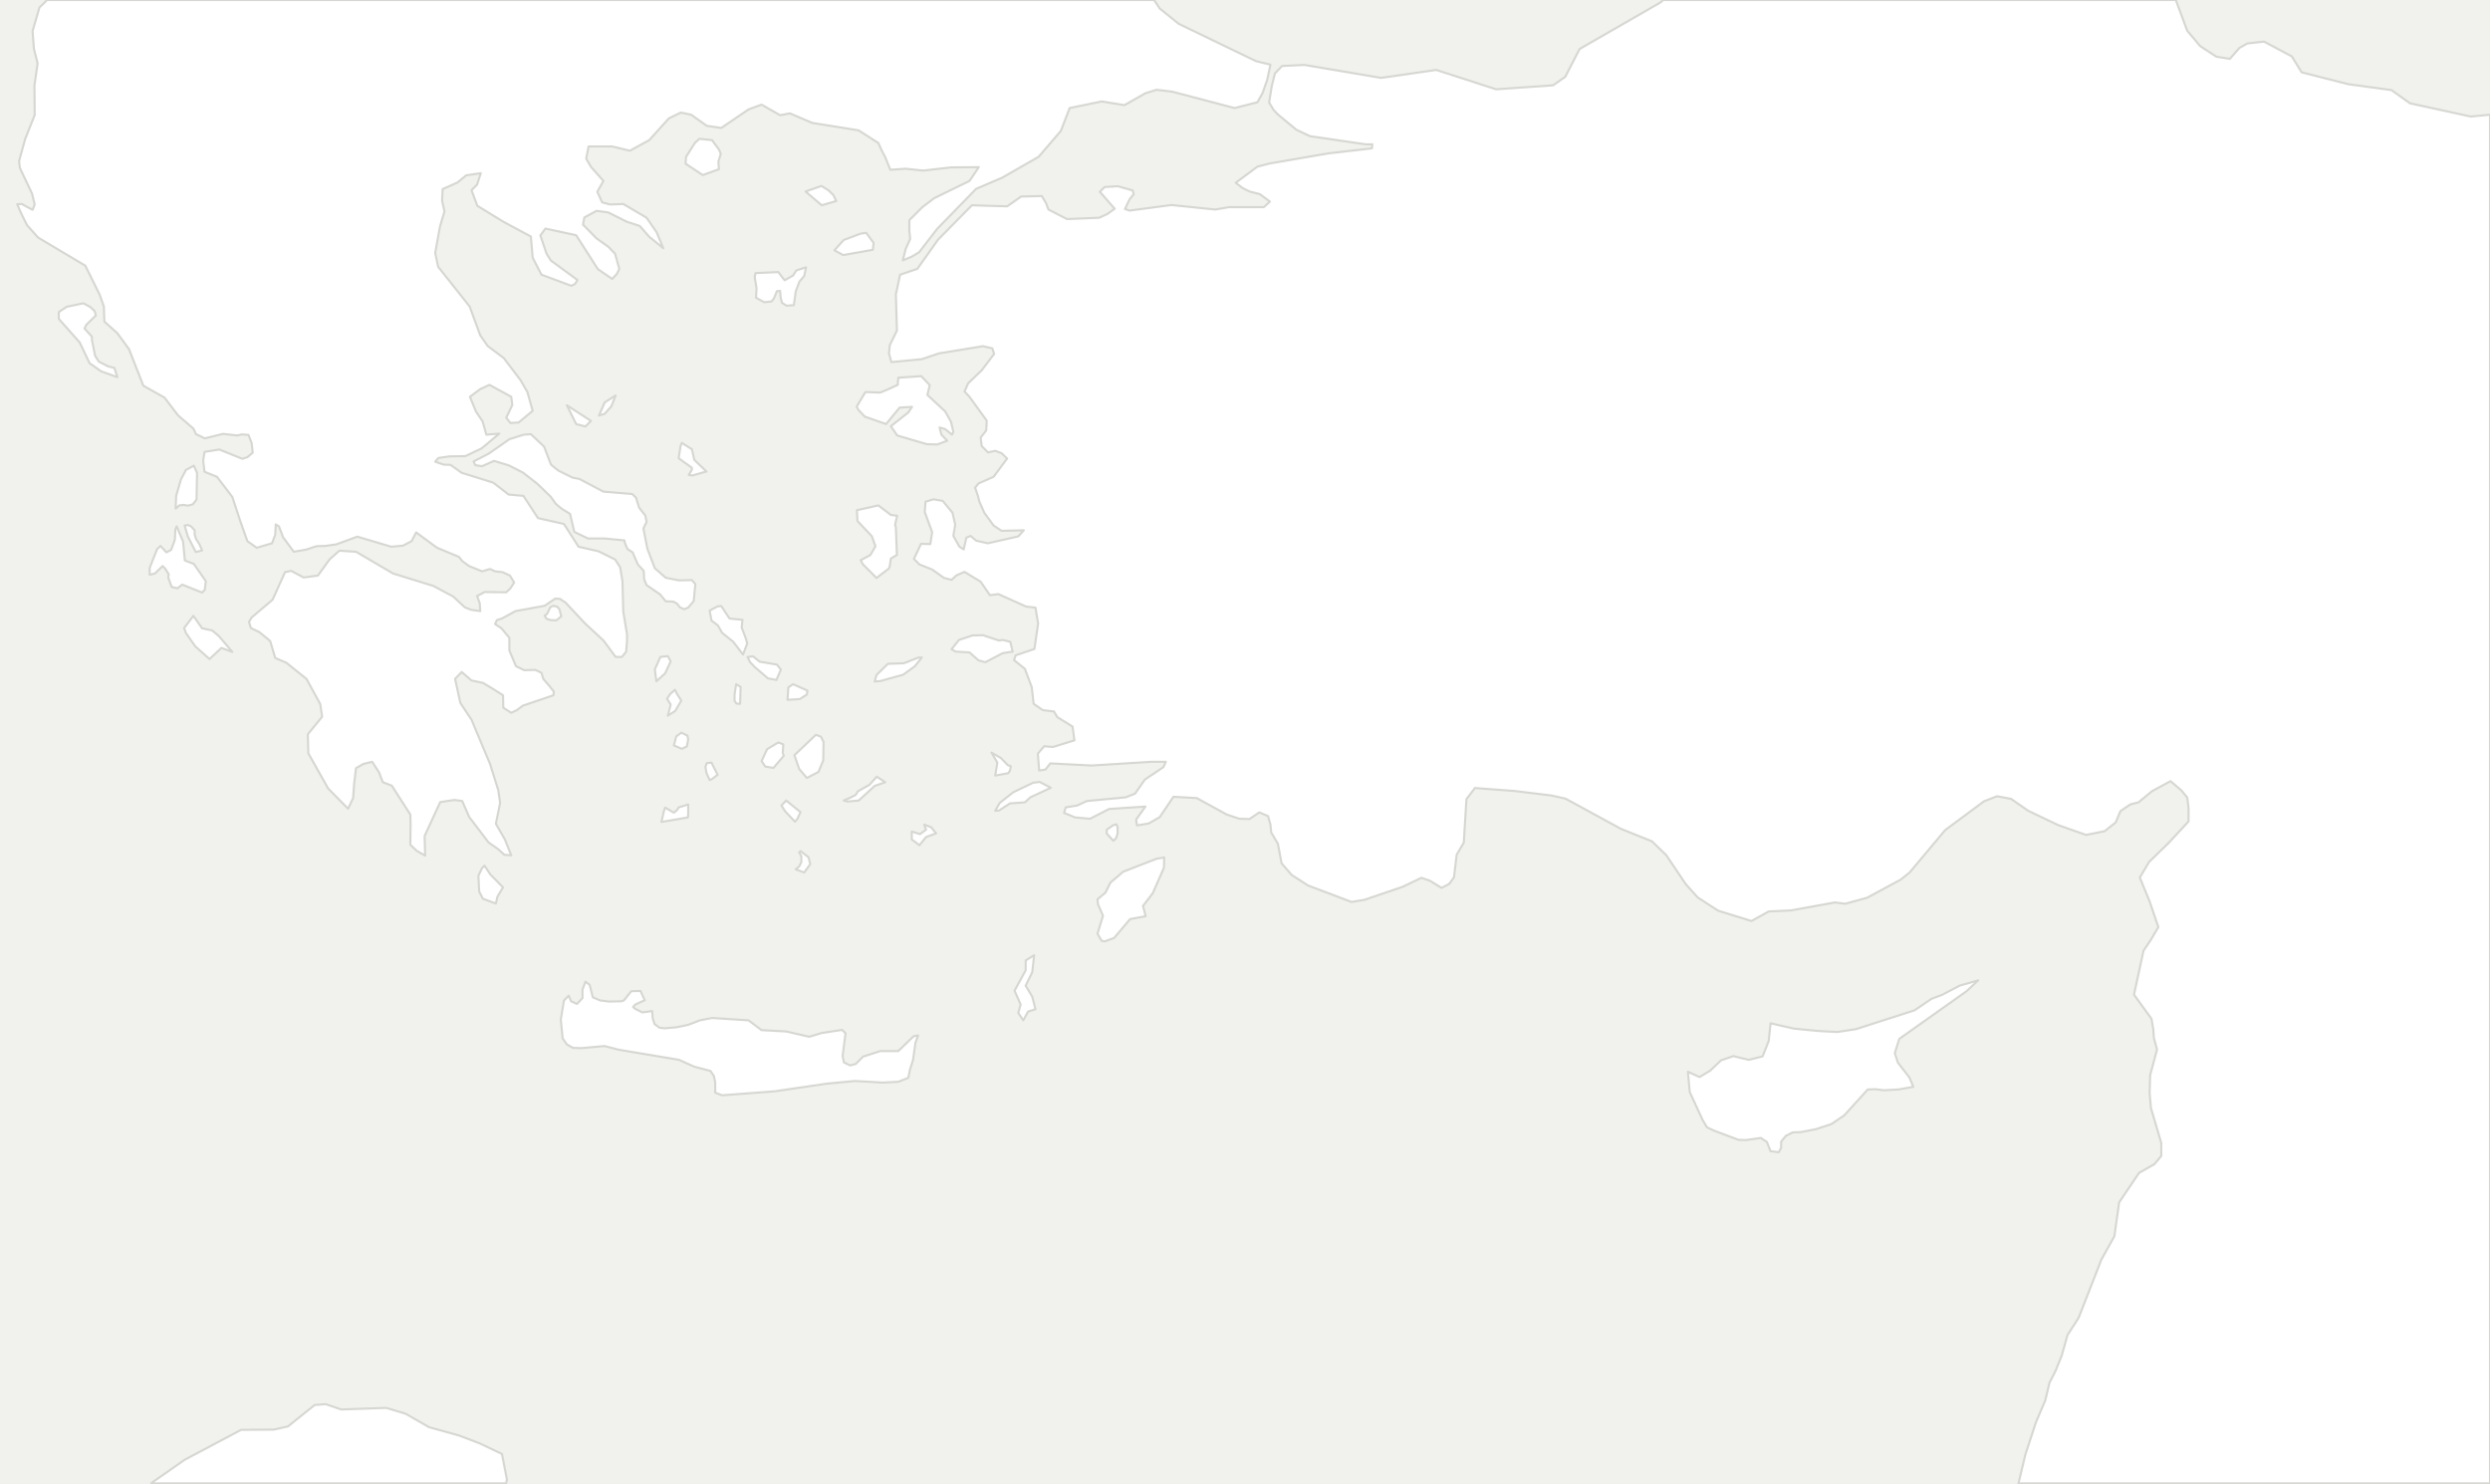
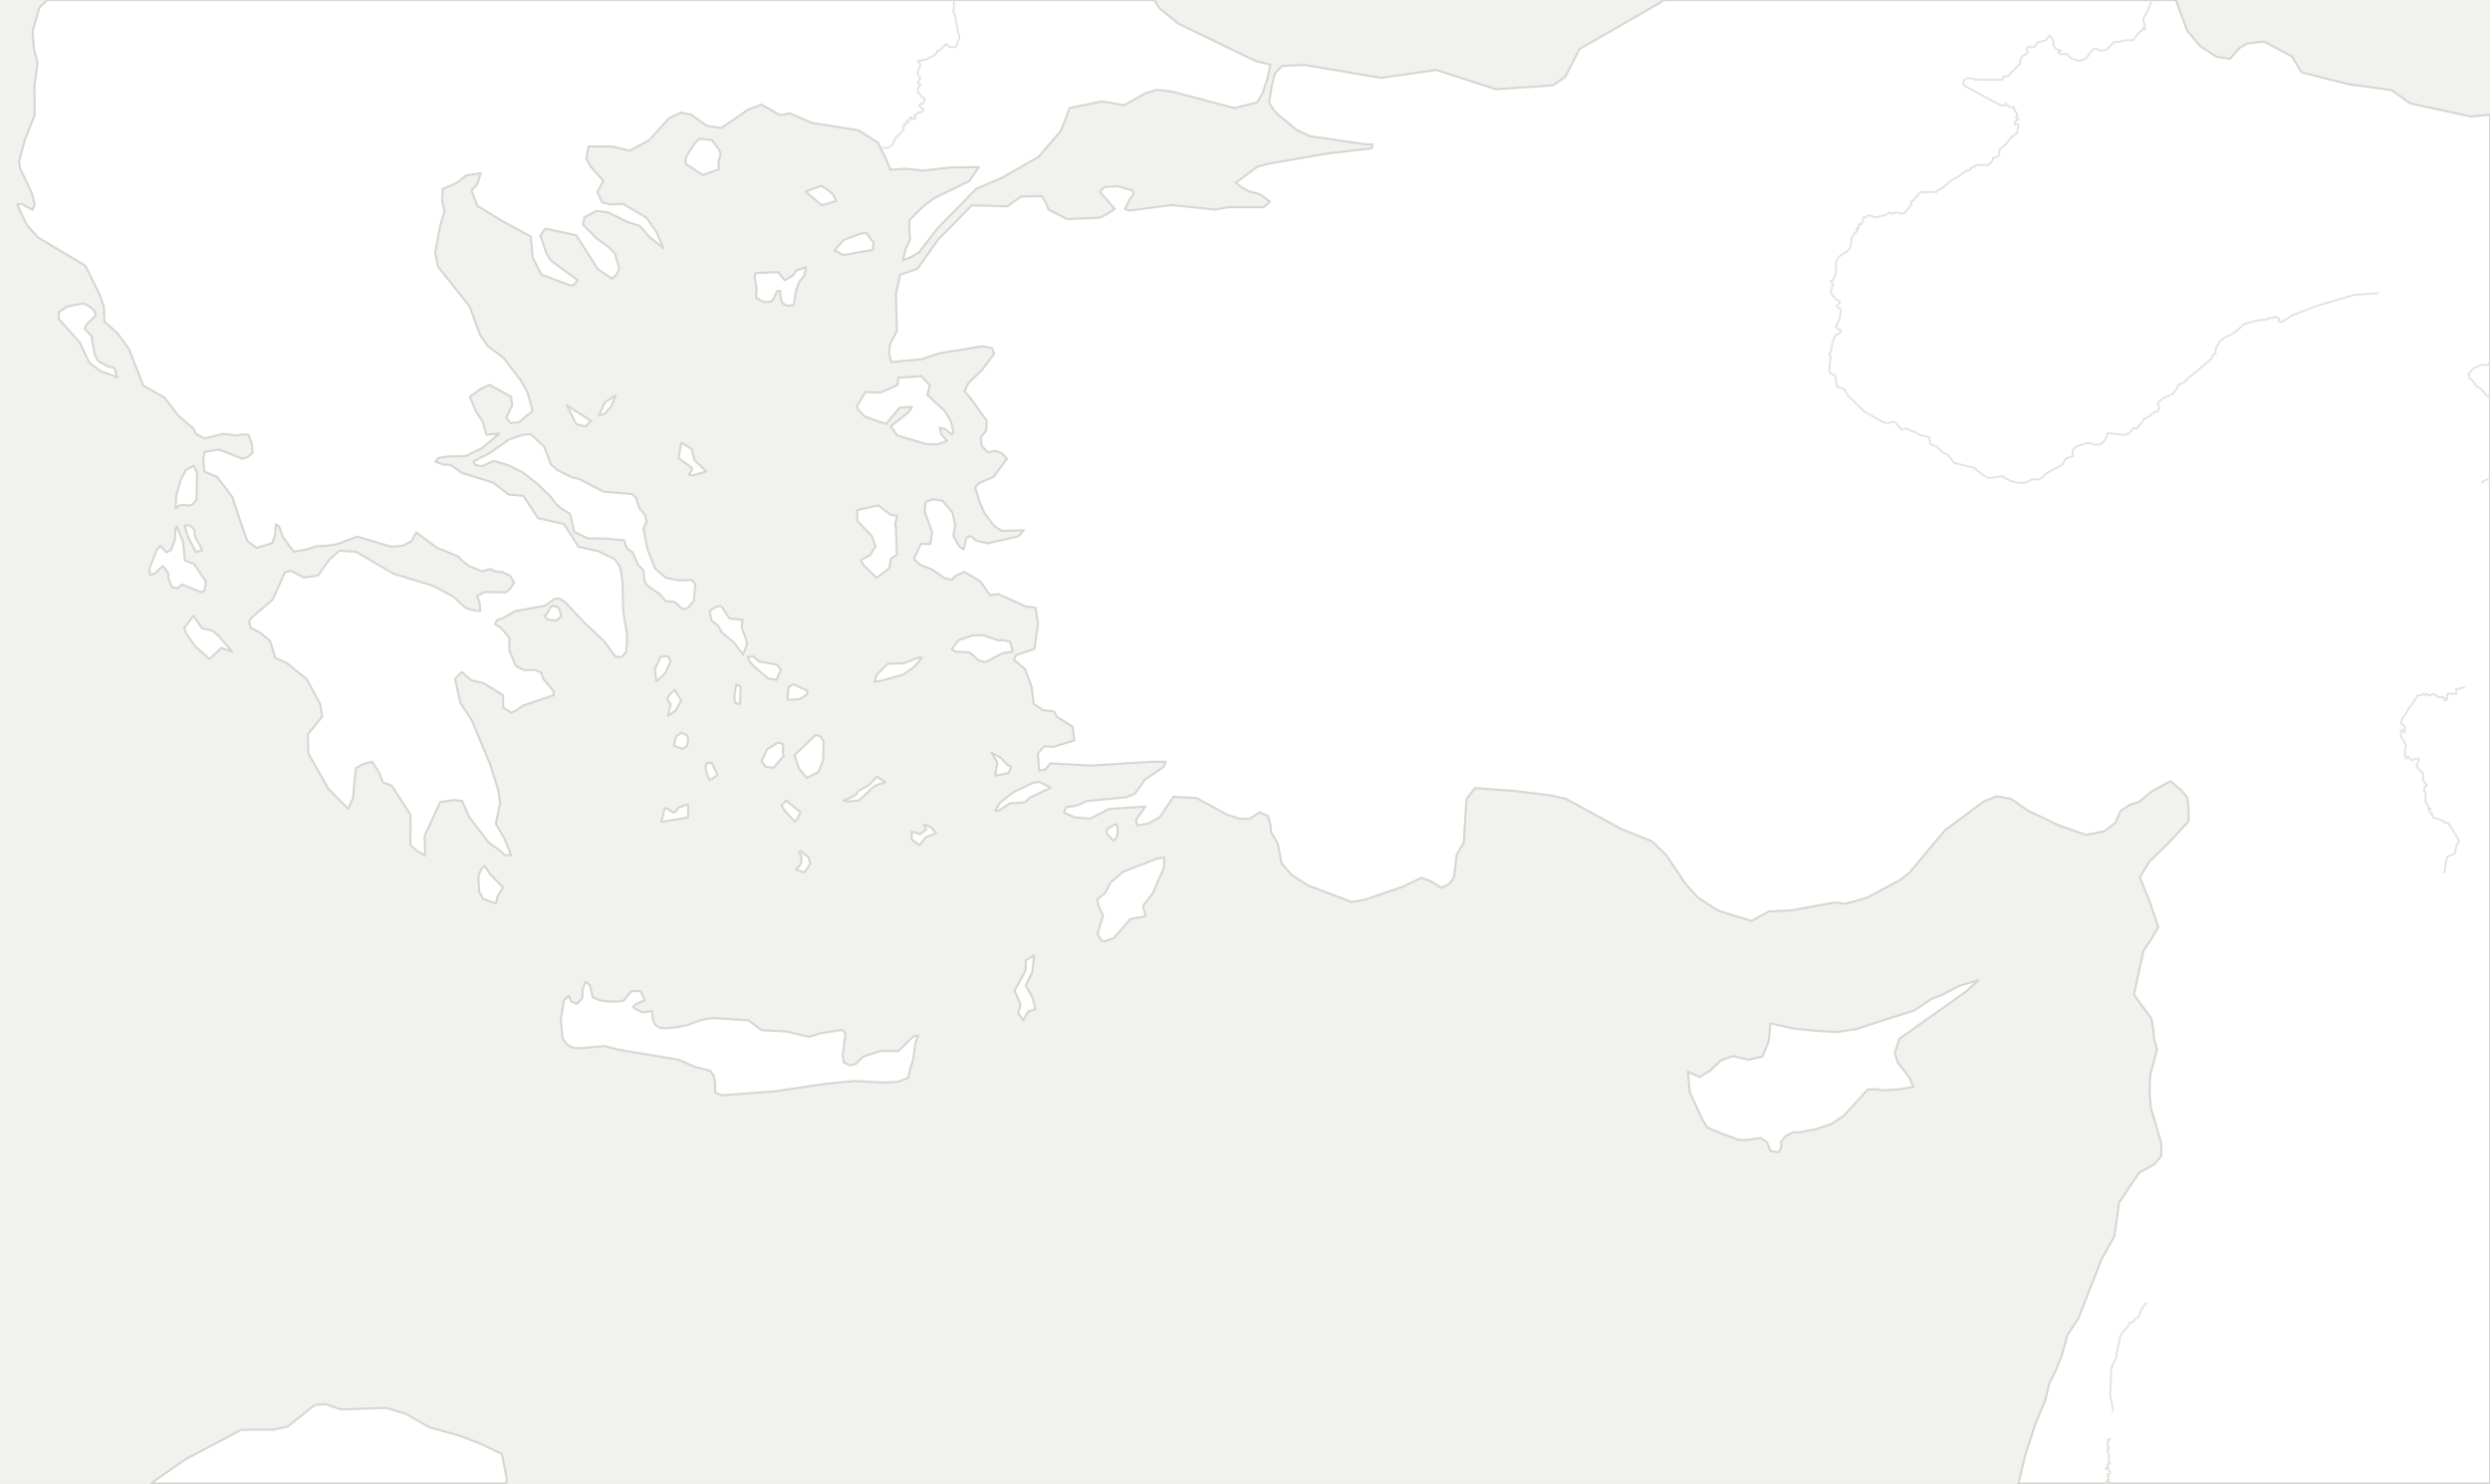
<svg xmlns="http://www.w3.org/2000/svg" viewBox="0 0 940 560" width="940" height="560">
  <rect width="940" height="560" fill="#F1F1EE" />
  <path d="M226.6,377.7L229.9,378.1L234.5,378L235.5,377.7L238.3,374.2L241.8,374.1L243.4,377.6L239.9,379.2L239,380.1L239.7,380.8L242.5,382.2L246.2,381.7L246.4,384.4L247.1,386.6L249,388L250.9,388.2L255.5,387.8L259.8,386.9L264.2,385.2L268.8,384.3L282.6,385.2L287.5,388.9L296.8,389.4L305.5,391.4L310.1,390L317.9,388.8L319.2,390.1L318.1,398.6L318.6,401.1L320.9,402.2L323,401.7L325.8,398.9L332.3,396.8L339.1,396.8L344.9,391.2L346.6,390.9L345.6,393.6L344.7,400.1L343.5,403.9L342.9,406.9L339.1,408.4L333.3,408.7L322.7,408.1L312.2,409.1L292.4,412L272.6,413.5L270,412.5L270,408.7L269.5,406.2L268.2,404.3L262.1,402.7L256.3,400.1L233.6,396.3L228.2,394.9L219.4,395.7L216.3,395.6L214,394.3L212.4,392L211.7,384.9L212.9,377.7L214.7,375.9L215.6,378L217.8,379L219.9,376.8L219.9,373.6L221,370.6L222.6,371.8L223.8,376.5ZM205.4,168.6L208,175.4L210.7,177.6L216.1,180.3L218.7,180.8L227.8,185.6L238.7,186.5L240.1,187.9L241.3,191.7L243.6,194.6L244.1,197L242.9,199.5L244.4,207.2L247.2,214.5L251.3,218.1L256.3,219.1L261.2,219L262.5,220.5L261.9,226.9L259.8,229.4L258.3,230L256.7,229.3L255.5,227.8L254.1,227.1L251.3,227L249.2,224.4L244.1,220.9L243.2,218.8L243,215.5L240.8,213.1L238.8,208.5L236.9,207.3L235.9,205L235.7,204L228.2,203.3L222,203.3L216.8,200.8L215.2,194L212.1,192.1L209.8,190.2L207.9,187.5L202.8,182.6L197.4,178.4L192.1,175.7L186.5,174L182,176L179.4,175.6L178.8,174.2L184.6,171.2L192.3,165.8L197.7,164.1L200.4,163.9ZM742.4,374.2L717,392.2L715.3,397.6L716.5,401.2L720,405.7L720.9,406.9L722.3,410.3L716.7,411.3L711.2,411.6L708.1,411.2L705.1,411.3L696.2,421.1L691.3,424.4L685.5,426.3L679.8,427.4L676.8,427.5L674.2,428.8L672.4,431L672.4,433.3L671.5,435L668.4,434.6L667,431.1L664.7,429.6L659.1,430.4L656.3,430.3L647.2,426.9L644.4,425.6L642.7,422.7L637.9,412.3L637.2,404.6L641.6,406.6L645.6,404.2L649.7,400.3L654.4,398.7L657.2,399.4L660.2,400.1L665.4,398.8L667.7,393L668.4,386.3L677.1,388.3L686.2,389.2L693.6,389.6L700.7,388.5L722.8,381.4L729.1,377.1L733.1,375.6L739.8,372.1L746.8,370.1ZM57.1,560L57.4,559.7L69.7,551.1L91,539.8L103.4,539.7L108.7,538.5L118.8,530.4L123,530.1L128.8,532.1L145.8,531.5L153.1,533.7L162,538.8L173.2,541.9L181.1,544.9L189.5,548.9L191.4,558.7L191,560L57.1,560ZM762,560L764.6,549.1L768.6,536.9L772.1,528.7L773.7,522L776,517.5L778.3,511.8L780.5,504L784.7,497.5L793.3,475.5L798.2,466.7L800,453.9L807.5,442.8L813.3,439.5L815.9,436.4L815.9,431.5L812,418.3L811.5,412.6L811.7,405.9L814.3,396.2L813.1,391.8L812.9,388.7L812.2,384.6L805.6,375.5L809.2,358.9L811.9,354.9L814.8,350L811.5,340.3L807.8,331.3L811.3,325.4L818.5,318.4L826.2,310.1L826.2,305L825.7,301.1L823.6,298.5L819.4,294.9L812.4,298.7L807.3,302.9L804.2,303.7L800.5,306.2L798.7,310.5L794.5,313.8L787.5,315.2L777,311.5L765.7,306.1L759.2,301.6L753.9,300.6L749,302.5L734.3,313.4L720.9,329.4L717.5,332.1L704.9,338.9L696.6,341.2L692.7,340.7L676.1,343.7L667.7,344.1L661.2,347.7L648.6,343.8L640.9,338.8L636.4,333.8L629,322.8L623.6,317.6L611.9,312.9L591,301.5L585.6,300.3L571.6,298.6L556.8,297.5L553.6,301.7L552.6,318.1L549.9,322.7L548.9,331.2L547.1,333.7L544.2,335.2L539.8,332.5L536.6,331.4L529.5,334.8L515.1,339.7L510.2,340.5L493.8,334.3L487.6,330.3L483.8,325.9L482.4,318.5L479.9,314.3L479.6,311.3L478.7,308.1L475.4,306.7L471.7,309.2L467.9,309.1L463.1,307.5L451.8,301.3L443,300.8L437.8,308.5L433.6,310.9L429.2,311.6L428.9,309.4L432.4,304.5L418.7,305.4L411.5,309.1L405.9,308.6L401.7,306.9L402.3,304.8L406.6,304.1L410.3,302.4L425,301L428.5,299.6L432.2,294.3L439.2,289.6L440.1,287.6L434.6,287.6L412.1,289L396.5,288.2L394.7,290.5L392.3,290.9L391.8,284.5L394.2,281.7L397.5,282L405.6,279.5L404.9,274.3L399.1,270.7L397.9,268.6L393.7,268.1L390.2,265.7L389.5,259.4L386.9,252.5L382.8,249.2L383.4,247.4L390.5,245L391.9,235.4L390.9,229.4L387.4,229L376.9,224.3L373.7,224.7L370.2,219.6L364.1,215.9L361.1,217.2L359.2,218.9L356.4,218.2L351.9,215L347.1,213.1L345,211L347.7,205.3L351.2,205.4L351.9,200.9L349.1,193.3L349.4,189.4L352.4,188.5L355.9,189.1L359.6,193.6L360.6,198.1L359.9,202.3L362.2,206.4L363.8,207.4L364.8,203L366.4,202.3L368.5,204.1L372.9,205.1L384.4,202.5L386.5,200.2L378.1,200.4L375.1,198.4L371.6,193.6L369.7,189.3L369.2,187.3L368.1,184.1L369.4,182.5L375.1,180L380.2,173.1L378.1,171.1L375.7,170.2L373,170.8L370.6,168.4L370.2,165.2L372.3,162.5L372.5,158.8L365.9,149.7L364.1,147.8L365.5,144.7L370.6,139.8L375.3,133.6L374.6,131.5L371.1,130.7L354.5,133.4L348,135.6L336.5,136.7L335.6,133.4L335.9,130.3L338.6,124.8L338.2,111.1L339.8,103.7L346.3,101.5L354.1,90.5L366.9,77.5L380.2,77.9L385.5,74.2L393.3,74L394.9,76.7L395.8,79.1L402.8,82.7L415,82.2L418,80.8L420.8,78.8L415.2,72.4L417,70.6L422,70.3L427.6,71.9L428,73.3L426.4,75.3L424.7,78.9L426.4,79.5L442.2,77.4L458.8,79.1L464,78.2L477.1,78.2L479.4,76.1L475.6,73.3L471.7,72.3L469.1,71L466.5,69L474.7,62.9L479.4,61.7L501.5,57.9L517.9,56L518.1,54.5L515.6,54.5L494.5,51.4L489.4,49L482.4,43.2L480.8,41.5L479.1,38.7L480.1,32.5L481.3,27.7L484,24.9L492.4,24.5L521.4,29.4L542.2,26.4L564.8,33.7L586.3,32.2L590.9,29L596.3,18.5L626.7,1L627.9,0L821.4,0L821.4,0L825.7,11.6L830.6,17.4L836.7,21.4L841.8,22.2L845.4,18.1L848.4,16.4L854.7,15.7L865.2,21.3L868.9,27.3L886.6,31.8L902.8,34L909.8,39L932.8,44L940,43.3L940,560ZM435.7,0L437.8,3.2L445,9L474.2,23.1L479.6,24.4L478.4,30.1L476.6,35.2L474.7,38.6L466.1,40.8L442.5,34.6L436.6,33.9L432.4,35.2L424.5,39.7L415.9,38.3L403.8,40.8L400.5,49.4L392.1,59.2L378.3,67.1L368.5,71.3L353.8,86.4L347,95.2L344.2,96.9L340.8,98.3L341.9,94L343.6,90.2L343.3,87.3L343.3,83.1L348.2,78.2L352.7,74.8L366,68.3L369.5,63.1L359,63.2L348.5,64.4L341.9,63.7L336.1,64.1L334.2,59.4L332.8,56.7L331.6,54L324.1,49.2L306.6,46.4L298.2,42.8L294.5,43.5L287.5,39.5L282.6,41.3L272.3,48.3L266.8,47.5L260.9,43.3L257,42.5L252.5,44.7L245.1,52.9L237.8,56.9L231.1,55.3L222.2,55.3L221.3,59.9L223.1,63L227.8,68.3L225.5,72.4L227.3,76.4L230.4,77.2L235.3,77L244.1,82.2L247.9,87.7L250.4,93.7L245.1,89.4L241.5,85.3L236.6,83.7L229.6,80.2L225.2,79.6L220.6,82.1L220.1,84.8L225.2,90L229.7,93.2L232.2,95.8L233.8,101.5L232.9,103.4L231.1,105.3L225.7,101.6L217.5,88.8L205.9,86.3L204,88.9L206.3,95.7L207.9,98.3L218,105.7L217.1,107.2L215.7,107.9L204.4,103.7L201.1,97.3L200.4,89.3L190,83.7L180.2,77.7L178,71.8L180.1,69.7L181.5,65.4L176,66.2L172.7,68.9L167.1,71.4L166.9,75.8L167.8,79.8L166.1,85.5L164.3,95.5L165.4,100.7L177.3,115.7L181.3,126.6L184.1,130.6L190.2,135.2L196.5,143.5L199.1,148L201.1,155.1L195.8,159.5L192.7,159.7L191.1,157.7L193.4,152.9L193,149.8L184.8,145.3L181.3,146.9L177.4,149.8L179.7,155.4L182.2,159.1L183.6,164.1L188.5,163.7L181.8,169.3L175.7,172.2L169.6,172.3L165.5,172.9L164.3,174.3L167.5,175.4L170.1,175.5L174.3,178.5L186.2,182.2L192,186.7L197.6,187.2L203.1,195.6L212.9,197.8L218.4,206.4L225.9,208.1L232.2,211.2L234.1,214.1L235,219.5L235.3,230.9L236.7,239.4L236.7,242L236.4,246L234.8,248L232.4,248L227.8,241.8L220.8,235.3L213.5,227.5L211.4,226.1L209.6,226L205.6,228.7L194.6,230.7L189.5,233.5L187.6,234.1L186.9,235.6L189.3,237.2L192.3,240.8L192.3,245.6L194.8,251.5L197.9,253L202.1,252.9L204.4,254L205.1,256.3L207.5,259.1L209.1,261.1L208.9,262.5L197.4,266.4L195.1,268.1L193,269.1L190,267.2L189.9,262.5L186,260L182.3,257.8L178,256.9L174.3,253.7L171.8,256.3L173.8,265.4L178,271.7L185,288.4L188.1,298.3L188.8,303.1L187.2,311L190.6,316.9L193,322.9L190.4,322.7L188.1,320.6L184.4,318L177.1,308.4L174.5,302.4L171.5,302L166.2,302.8L160.3,315.6L160.5,323L157.3,321.2L154.9,318.9L155,310.9L154.9,307.5L147.9,296.6L144.5,295.3L143.1,291.6L140.5,287.6L137.2,288.4L134.4,290L133.7,295.9L133.3,301.3L131.4,305.3L123.9,297.7L116.4,284.4L116.2,277.2L121.6,270.6L120.9,265.8L115.7,256.3L108.1,250.2L103.9,248.4L102,242L98,238.7L94.7,237.1L94,234.8L95,233.1L102.9,226.4L107.6,216L109.9,215.5L114.6,218L120,217.3L124.4,211.2L128.1,207.9L134.4,208.3L148.4,216.5L163.6,221.2L171.1,225.2L175.5,229.3L177.8,230.2L181.3,230.7L181.1,227.7L180.1,225L183,223.5L191.1,223.6L192.7,222.1L194.1,219.9L192.5,217.3L189.7,216L186.9,215.7L185,214.8L182,215.7L177.1,213.7L174.6,211.9L173.2,210.2L165,206.8L157.1,201L155.4,204.3L152.1,206L147.7,206.4L134.9,202.6L127,205.5L122.8,206.1L119.5,206.2L115.5,207.5L110.9,208.3L106.9,202.9L105.3,198.7L104.1,198L103.9,201.9L102.7,205.1L96.9,206.8L93.4,204.3L90.8,197L87.7,187.6L81.9,180L77.2,178.1L76.7,173.9L77.2,170.6L82.8,169.7L91.5,173.2L93.4,172.6L95.4,170.9L95,167.3L93.8,164.2L91.3,164L89.6,164.4L84.2,163.8L77.3,165.5L74,163.9L73,161.8L67.2,156.8L62.1,150.1L54.1,145.6L48.7,131.8L44.3,125.8L39.4,121.4L39.2,115.7L37.6,111.2L32.2,100.3L14.4,89.7L10.2,85L8.2,81L6.5,77.1L8.2,77L10,78L12.3,79.2L13.1,77.2L12.1,73.1L7.5,63.4L7.2,60.8L9.5,52.5L13.1,43.4L13,32.3L14.2,23.9L12.8,18.4L12.3,11.7L14.9,2.8L17.3,0.5L17.6,0L435.7,0ZM420.6,354.1L417,355.4L415.9,355.2L414.3,352.5L416.4,345.7L414.5,341.4L414.3,339.5L417.3,337L419.2,333.2L424,329.1L436.6,324.2L439.5,323.7L439.4,327.6L435.2,337.2L431.5,342L432.5,345.9L426.6,347ZM388.1,381.9L386.3,385.2L384.4,382.4L385.3,379.2L383,374L387.2,366.3L387.2,362.6L390.4,360.6L389.7,367L387.2,372.1L389.7,376.3L390.9,381ZM421.3,316.5L420.3,317.4L417.8,314.7L417.8,313.2L420.3,311.5L421.5,311.2L421.9,312.3L421.9,314.7ZM380.6,291.9L375.7,292.8L376.5,287.9L374.3,284.1L377.9,286.2L380.4,288.8L381.6,289.3L381.3,290.9ZM377.1,306L375.7,306.1L377.4,303.1L382.5,299.1L390,295.5L392.5,295.2L396.7,297.4L389,301L386.9,302.9L381.3,303.3ZM309,291.4L304.6,293.7L301.7,290.3L299.9,285.1L308,277.4L309.9,278.1L310.9,280.1L310.8,287ZM295.9,285.3L292,289.9L288.9,289.4L287.5,287.3L289.6,282.8L293.8,280.3L295.7,281L295.5,284.3ZM305.9,326.2L303.6,329.4L300.4,328.2L301.7,327.1L302.5,325.5L302.5,323.2L301.7,321.8L302.2,321.3L305.2,323.6ZM301,309.2L300.1,310.2L296.4,306.3L295,304.1L296.8,302.2L302.2,306.6ZM371.1,239.8L377.1,241.8L378.6,241.6L381.4,242.3L382.3,246L378.5,246.6L372,250L369.4,249.3L366,246.3L360.8,246L359.2,245.1L362,241.6L367.1,239.9ZM332.4,257.1L330.2,257.3L330.9,254.8L335.2,250.6L341.2,250.4L346.8,248.2L348,248.2L345.4,251.5L341,254.7ZM324.2,302.2L319.9,302.6L318.5,302.2L321.1,301.1L323,300.1L323.9,298.7L328.2,296.3L331,293.2L334.2,295.3L330.2,296.7ZM353.4,314.6L349.6,316L347.1,319.1L344.2,316.9L344.2,313.9L347.3,314.9L349.6,313.2L348.9,311.3L351.5,312.3ZM251.1,254.2L247.8,257.2L247.2,252.7L249.3,248L252.1,247.7L253.2,249.7ZM254.9,268.4L252.1,270.2L253.2,266L251.8,263.8L253,262L254.8,260.4L255.6,262L257.2,264.5ZM259.8,303.7L259.8,307.3L259.7,308.6L249.7,310.3L250.6,306.3L251.1,304.9L254.4,306.8L255.6,305.8L256.2,304.8ZM279.6,259.3L279.4,265.7L278,265.6L277.3,264.6L277.3,262.2L277.9,258.3ZM282.1,242.9L280.5,247.1L276.8,242.3L272.6,238.9L271,236.1L268.6,234.3L267.9,230.5L270.9,228.9L272.3,228.8L275.4,233.5L280.3,234L280,236.9L281.4,240.6ZM294.8,252.8L293.1,256.7L289.9,256.1L284.9,251.8L283.1,249.9L282.2,248L284.3,247.8L286.8,249.8L293.3,250.9ZM268.8,294.1L267.9,294.5L266.7,291.8L266.3,289.5L266.8,288.1L268.6,287.9L270.9,292.5ZM335.6,214.6L330.9,218.2L325.8,213.1L324.9,211.5L328.6,209.5L330.5,206.2L329.1,202.4L323.7,196.7L323.5,192.6L331.6,190.8L336.3,194.4L338.7,194.7L337.9,198.1L338.2,199.1L338.6,209.5L336.3,210.9L335.9,213.7ZM351,145.4L350.1,149.1L356.8,155.3L359,159.2L359.9,163L359.4,164.1L356.8,162L354.7,161.4L355.4,164.1L357.6,166.4L353.8,167.8L349.9,167.7L338.7,164.4L336.3,160.9L342.9,155.7L344.3,153.6L339.6,153.9L334.5,160.1L326.5,157.3L324.1,154.8L323.4,153.5L326.7,148L332.3,148.2L335.2,147L338.9,145.3L339.1,142.6L347.8,142ZM223.1,158.9L221,161L217.5,160.1L214,153ZM228.3,156.2L226.1,156.9L228.3,151.9L232.4,149.3L230.8,153.4ZM266.7,178L261.4,179.5L260,179.3L261.2,177.3L261.2,176.6L256.2,173L256.9,168.4L257.4,167.2L261.2,169.6L262.1,173.6ZM315.7,75.9L310.2,77.5L304.1,72.3L310.1,70.2L312.7,71.8L314.6,73.6ZM303.6,104.2L301.8,106.3L300.4,110L299.7,115.2L296.9,115.4L295.2,114.3L294.7,112.3L294.5,109.8L293.3,109.9L292.2,112.6L291.3,113.8L288.5,114.1L285.4,112.4L285.6,108.8L284.9,104.6L285.2,103.1L293.8,102.7L296.2,105.8L299.4,104L300.6,102.1L304.3,100.9ZM271.4,63.9L265.3,66.1L258.8,61.8L259,59.2L262.3,54L264,52.4L268.8,52.9L271.4,56.4L272.1,58.1L271.2,61ZM329.5,94.3L318.3,96.3L315,94.5L318.5,90.6L324.9,88.2L327,87.9L329.8,91.7ZM69.1,204.4L69.8,211.6L73.2,212.9L77.7,219.4L77.3,222.7L76.3,223.7L68.8,220.7L67,222.1L64.8,221.6L63.5,218L63.7,216.8L62.3,214.6L61.4,213.7L58.5,216.5L56.5,217L56.5,214.4L59.3,207.3L60.6,206.1L62.8,208.5L64.6,207.6L66,203.8L66.2,199.9L66.7,198.7ZM82.6,240.1L87.7,246.1L83.6,244.6L79.1,248.8L73.7,244L70.2,239L69.5,237.1L73,232.5L76.3,237.2L80.1,238ZM72.8,190.4L70.9,190.9L69.3,190.6L67.7,190.8L66.3,192L66.5,187.2L68.3,181L70.2,177.4L73.2,175.8L74.4,178.6L74.2,188.6ZM76.3,207.8L73.9,208.4L70.9,202.5L69.7,198.4L70.9,198.2L72.1,198.7L73.5,200.2L73.5,201.8L74,203.4L75.3,205.5ZM43.2,138.9L44.3,142.4L38.2,140.2L33.8,137.1L30.1,129.3L22.2,120.4L22.2,117.8L25.2,115.8L31.5,114.5L34.1,115.9L35.7,117.4L36.2,119.1L32.7,122.5L31.9,124L34.7,127.1L34.7,128.3L35.9,134.3L37.3,136.5L40.8,138.3ZM211.9,232.7L210,234.2L207.9,234.1L206.3,233.6L205.6,232.4L206.5,231.8L207.7,229.3L208.7,228.7L210.3,229L211.2,230ZM187.8,338.5L187.2,341.1L182.3,339.3L180.9,336.6L180.6,330.6L182,327.7L182.9,326.8L185.1,330.1L189.9,335ZM302,263.9L297.3,264.2L297.6,259.5L299.4,258.3L304.8,260.7L304.6,262.2ZM259.3,281.8L257.4,282.7L254.4,281.4L255.3,278L257.2,276.6L259.5,277.7L259.8,279.1Z" fill="#FFFFFF" stroke="#D6D6D2" stroke-width="0.8" stroke-linejoin="round" />
+   <path d="M810.2,491.9L809.7,492.5L809.2,493.1L808.7,493.7L808.2,494.8L807.3,497.2L807.3,497.2L806.3,497.8L805.3,498.9L803.9,499.5L803.4,500.7L802.4,501.8L801.4,503L800.5,504.2L799.5,508.8L799,511.1L799,512.3L797.6,515.2L797.1,516.4L796.6,526.8L797.6,531.5L797.6,532.6M796.6,543L796.1,543.6L795.6,543.6L796.1,544.2L796.1,544.2L795.6,544.8L795.6,545.3L795.6,545.9L796.1,546.5L796.1,547.1L795.6,547.1L796.1,547.1L795.6,547.6L795.6,548.2L795.6,548.2L796.1,548.8L796.1,548.8L796.1,548.8L796.1,549.4L796.1,549.9L796.1,551.7L796.6,552.3L796.6,552.3L796.1,552.8L796.1,552.3L796.1,552.3L796.1,552.3L796.1,552.8L795.6,552.8L795.6,554L796.1,554L795.1,554L795.1,554.6L795.6,554.6L795.6,554.6L796.1,555.1L796.1,555.1L796.6,555.7L796.6,556.3L796.1,556.3L795.6,556.9L795.6,556.9L795.6,557.4L795.6,557.4L795.6,557.4L796.1,557.4L796.1,558L796.1,558L796.1,558.6L795.6,558.6L796.1,559.2L795.1,559.2L795.1,559.7L795.6,559.2L795.6,559.7L795.6,559.7L795.1,559.7L795.1,560M359.9,0L360.1,0.3L360.1,1L360.1,1L360.1,2.3L360.1,3.6L359.7,4.2L360.6,5.5L360.6,6.2L361.1,8.8L361.6,12L362.1,13.3L362.1,14.6L361.6,15.9L361.1,17.2L360.6,17.8L359.7,17.8L358.7,17.8L357.7,17.2L357.2,16.5L354.8,19.1L354.3,19.1L353.8,19.1L353.8,19.8L353.8,19.8L352.4,21.1L350.9,21.7L349.9,22.4L347,23L346.5,23L347.5,24.3L347,25.6L346.5,26.9L346.5,28.2L347.5,29.5L346.5,30.8L346.5,31.4L347,31.4L347.5,32L346.5,33.3L346.5,34.6L347.5,35.9L348,36.6L349,37.2L349,37.8L349,38.5L348.5,39.1L347.5,39.1L347.5,39.1L347,39.8L347.5,40.4L348,41.1L348.5,41.1L348.5,41.7L348,42.4L347,42.4L346.1,43L345.1,43.6L345.6,44.3L345.6,44.3L345.6,44.9L345.1,44.9L344.6,44.9L344.1,44.9L344.1,44.3L344.1,44.3L343.6,44.3L343.1,45.6L343.1,46.2L342.7,46.2L342.2,46.2L342.2,46.2L342.2,45.6L342.2,46.2L341.7,46.9L341.7,46.9L341.2,46.9L341.2,47.5L341.2,47.5L341.2,47.5L341.7,47.5L341.2,47.5L341.2,47.5L340.7,48.1L341.2,48.8L338.8,51.4L337.8,52.6L337.3,53.9L336.3,55.2L334.9,55.8L332.9,55.8M897.7,110.7L888.9,111.3L873.9,115.7L872.4,116.4L865.6,118.9L861.7,121.4L861.2,121.4L860.7,121.4L860.3,121.4L860.3,120.8L860.3,120.1L859.8,120.1L858.8,119.5L857.8,120.1L856.4,120.1L855.4,120.8L853.4,120.8L853,120.8L850.5,121.4L848.1,122L846.6,122.7L846.2,123.3L844.7,124.6L843.2,125.8L839.4,127.7L837.9,129L836.9,130.9L836.4,131.5L836.4,133.4L835.5,134L835,135.3L829.1,140.3L826.7,142.2L824.8,144.1L822.3,145.4L821.9,146.6L820.4,148.5L819.4,149.1L816.5,150.4L816,151L815.1,151.6L815.1,151.6L814.6,152.3L814.6,152.9L815.1,153.5L815.1,154.1L814.6,155.4L813.6,155.4L810.2,157.9L809.7,157.9L808.7,159.2L807.8,160.4L807.3,161L806.8,161.7L805.8,161.7L805.3,161.7L804.8,162.3L804.4,162.9L803.9,163.5L801.9,164.2L795.6,163.5L795.1,165.4L794.2,166.7L792.7,167.9L790.8,167.9L789.3,167.3L787.3,167.3L785.9,167.9L783.9,168.5L782.5,169.8L782.5,172.3L782,172.3L780.5,172.9L780.1,172.9L779.6,173.5L778.6,175.4L776.2,176.7L772.8,178.5L770.8,180.4L769.4,181L768.9,181L766.9,181L766,181.6L764.5,182.3L764,182.3L762.1,182.3L759.2,181.6L756.7,180.4L756.2,179.8L755.3,179.8L751.9,180.4L750.4,180.4L749.4,179.8L748.5,179.2L746,177.3L745.6,176.7L737.8,174.8L737.3,174.2L736.8,173.5L735.8,172.3L735.3,171.7L732.9,170.4L731,168.5L730.5,168.5L729.5,167.9L729,167.9L729,167.9L728.5,167.3L728.5,166L728.5,165.4L727.6,164.8L724.7,164.2L723.7,163.5L720.8,162.3L719.3,161.7L717.9,162.3L717.4,161.7L716.4,160.4L715.9,159.8L714.9,159.2L712.5,159.8L710.6,159.2L703.8,155.4L697.4,149.1L696.5,147.2L695.5,146.6L693.5,146L693.5,145.4L693.1,144.7L693.1,142.8L692.6,141.6L692.1,141.6L691.1,141L690.6,140.3L690.6,139.1L691.1,134.7L691.1,134.7L690.6,134L690.6,133.4L691.1,132.8L691.6,130.9L691.6,130.2L692.1,128.4L692.6,127.1L693.1,126.5L694.5,125.8L695,125.2L695,124.6L694.5,124.6L693.5,123.9L693.1,123.3L693.1,122.7L693.5,122.7L694,121.4L694.5,120.1L695,117L693.5,115.7L693.5,115.7L693.5,115.1L694.5,114.5L694.5,114.5L694.5,113.8L693.5,113.2L692.6,112.6L692.1,111.9L691.6,111.3L691.1,110L691.6,108.8L691.6,108.1L692.1,107.5L691.1,106.2L692.1,105.6L692.6,104.3L693.1,102.4L693.1,99.2L693.5,98L694.5,96.7L697.4,94.8L698.4,93.5L698.9,91.6L698.9,90.3L699.4,89.1L700.4,87.8L701.3,87.2L701.3,86.5L700.8,86.5L700.8,86.5L701.3,85.9L701.8,85.9L701.8,85.2L701.8,84.6L702.3,84.6L702.8,84.6L703.3,83.3L703.3,82.1L704.2,82.1L705.2,81.4L706.2,81.4L707.6,82.1L711,81.4L712.5,80.8L713.5,80.2L714.4,80.8L715.4,80.2L716.4,80.2L717.9,80.8L719.3,80.2L719.8,79.5L720.3,78.9L721.3,77.6L721.7,77L721.3,76.3L722.2,75.7L725.1,72.5L725.6,72.5L725.6,72.5L725.6,72.5L726.1,72.5L728.1,72.5L729.5,72.5L731,72.5L731.5,71.9L732.9,71.2L736.8,68L739.2,66.7L741.7,64.8L743.6,64.2L744.1,63.5L745.1,62.9L745.6,62.9L746,62.3L749.9,62.3L750.4,62.3L751.4,61.6L751.4,61.6L752.4,60.3L752.4,59.7L754.3,59.1L754.8,57.8L754.8,57.1L754.8,56.5L756.2,55.2L757.2,54.6L757.7,53.9L758.7,52.6L759.2,52L759.2,52L759.6,51.4L760.1,51.4L760.6,50.7L761.6,50.1L761.6,48.8L762.1,47.5L761.6,46.9L761.1,46.9L760.6,46.9L760.6,46.9L760.6,46.2L761.1,45.6L762.1,44.9L761.6,44.9L761.6,44.9L761.1,44.3L761.1,44.3L761.6,43.6L761.1,42.4L760.6,41.7L760.1,40.4L759.2,40.4L758.7,40.4L757.7,39.8L757.2,39.1L756.2,39.8L755.3,39.8L742.2,32.7L741.2,32L741.2,30.8L741.7,30.1L742.6,29.5L743.6,29.5L746.5,30.1L755.8,30.1L756.2,29.5L756.7,28.8L757.2,28.8L757.2,28.8L757.7,28.8L758.2,28.8L759.2,27.5L761.6,24.9L762.6,24.3L762.6,23.7L762.6,23L763,22.4L763,21.7L763.5,21.1L765,20.4L765.5,19.8L765,18.5L765.5,17.8L766,17.8L767.4,17.8L767.9,17.8L769.4,15.9L772.3,15.2L773.3,13.9L773.7,13.3L774.2,13.9L774.7,14.6L775.2,15.9L775.2,17.2L775.7,17.8L776.2,18.5L778.1,19.1L777.1,19.8L777.6,20.4L780.1,20.4L780.5,20.4L781.5,21.7L783,22.4L784.9,23L786.9,22.4L788.3,21.1L789.8,19.1L790.3,18.5L791.7,18.5L792.7,19.1L793.2,19.1L793.7,19.1L795.6,18.5L796.1,17.8L798,15.9L799,15.9L802.4,15.2L804.4,15.2L805.3,15.2L805.8,14.6L806.3,13.9L807.3,12.6L807.8,12L808.7,11.4L809.2,10.7L809.7,11.4L809.7,10.7L809.2,10.1L809.2,10.1L809.7,10.1L809.7,9.4L809.7,9.4L809.2,8.1L809.2,8.1L809.2,6.8L809.7,6.2L812.1,1L812.4,0M940,136.7L939.5,137.2L939,137.8L936.6,137.8L933.6,139.1L933.2,139.7L932.7,140.3L932.2,141L931.7,141L932.2,141.6L932.2,142.8L933.2,143.5L935.1,146L936.6,146.6L937,147.2L938,148.5L938.5,149.1L940,150.3M940,181.2L939,181L937.5,181.6L937,182.3M930.2,259.5L927.8,260.1L927.3,260.1L927.3,261.9L926.3,261.9L924.4,261.9L923.9,261.9L923.9,262.5L923.9,263.8L923.4,263.8L923.4,263.8L923.4,263.8L923.4,264.4L922.9,264.4L922.9,264.4L922.9,263.8L922.5,263.2L920.5,263.2L919.5,262.5L918.6,261.9L917.6,262.5L916.6,262.5L916.1,261.9L915.2,262.5L914.7,261.9L913.7,262.5L912.7,262.5L910.8,265.6L909.3,267.4L908.9,268.1L908.4,269.3L907.9,269.9L907.9,269.9L907.4,270.5L906.9,271.1L906.4,272.9L906.9,273.6L907.9,274.2L907.9,275.4L907.9,276.6L907.9,276.6L907.4,276L906.9,275.4L906.4,276L906.4,277.2L906.4,277.8L906.9,279L907.9,280.3L907.9,280.9L908.4,281.5L907.9,282.7L907.9,284.5L907.9,285.1L908.4,286.4L908.9,285.7L909.3,285.7L909.8,286.4L910.3,287L910.8,287L911.8,286.4L912.7,286.4L913.2,286.4L913.2,287L912.3,288.8L912.3,289.4L912.7,290L913.2,290.6L914.7,291.8L914.7,292.4L914.7,294.3L915.2,294.9L915.2,295.5L916.1,296.1L916.1,296.7L915.7,296.7L915.2,297.3L915.2,297.9L915.2,299.1L915.7,299.1M915.7,299.1L915.7,300.3L915.7,301L915.7,301.6L915.7,302.8L916.1,303.4L916.6,304L916.6,304.6L916.6,305.2L916.6,305.2L917.1,305.2L917.6,305.2L917.1,305.8L917.1,306.4L917.6,307L918.1,307L918.1,307.6L918.6,308.8L919.1,308.8L921,309.4L922.5,310L923.4,310.7L923.9,310.7L924.4,310.7L924.4,310.7L924.9,311.9L924.9,311.9L925.4,312.5L925.4,312.5L928.3,317.3L928.3,317.9L927.3,319.1L926.8,322.1L925.4,322.8L923.9,323.4L923.4,325.2L922.9,329.4" fill="none" stroke="#E2E2DE" stroke-width="0.7" stroke-linejoin="round" stroke-linecap="round" />
</svg>
